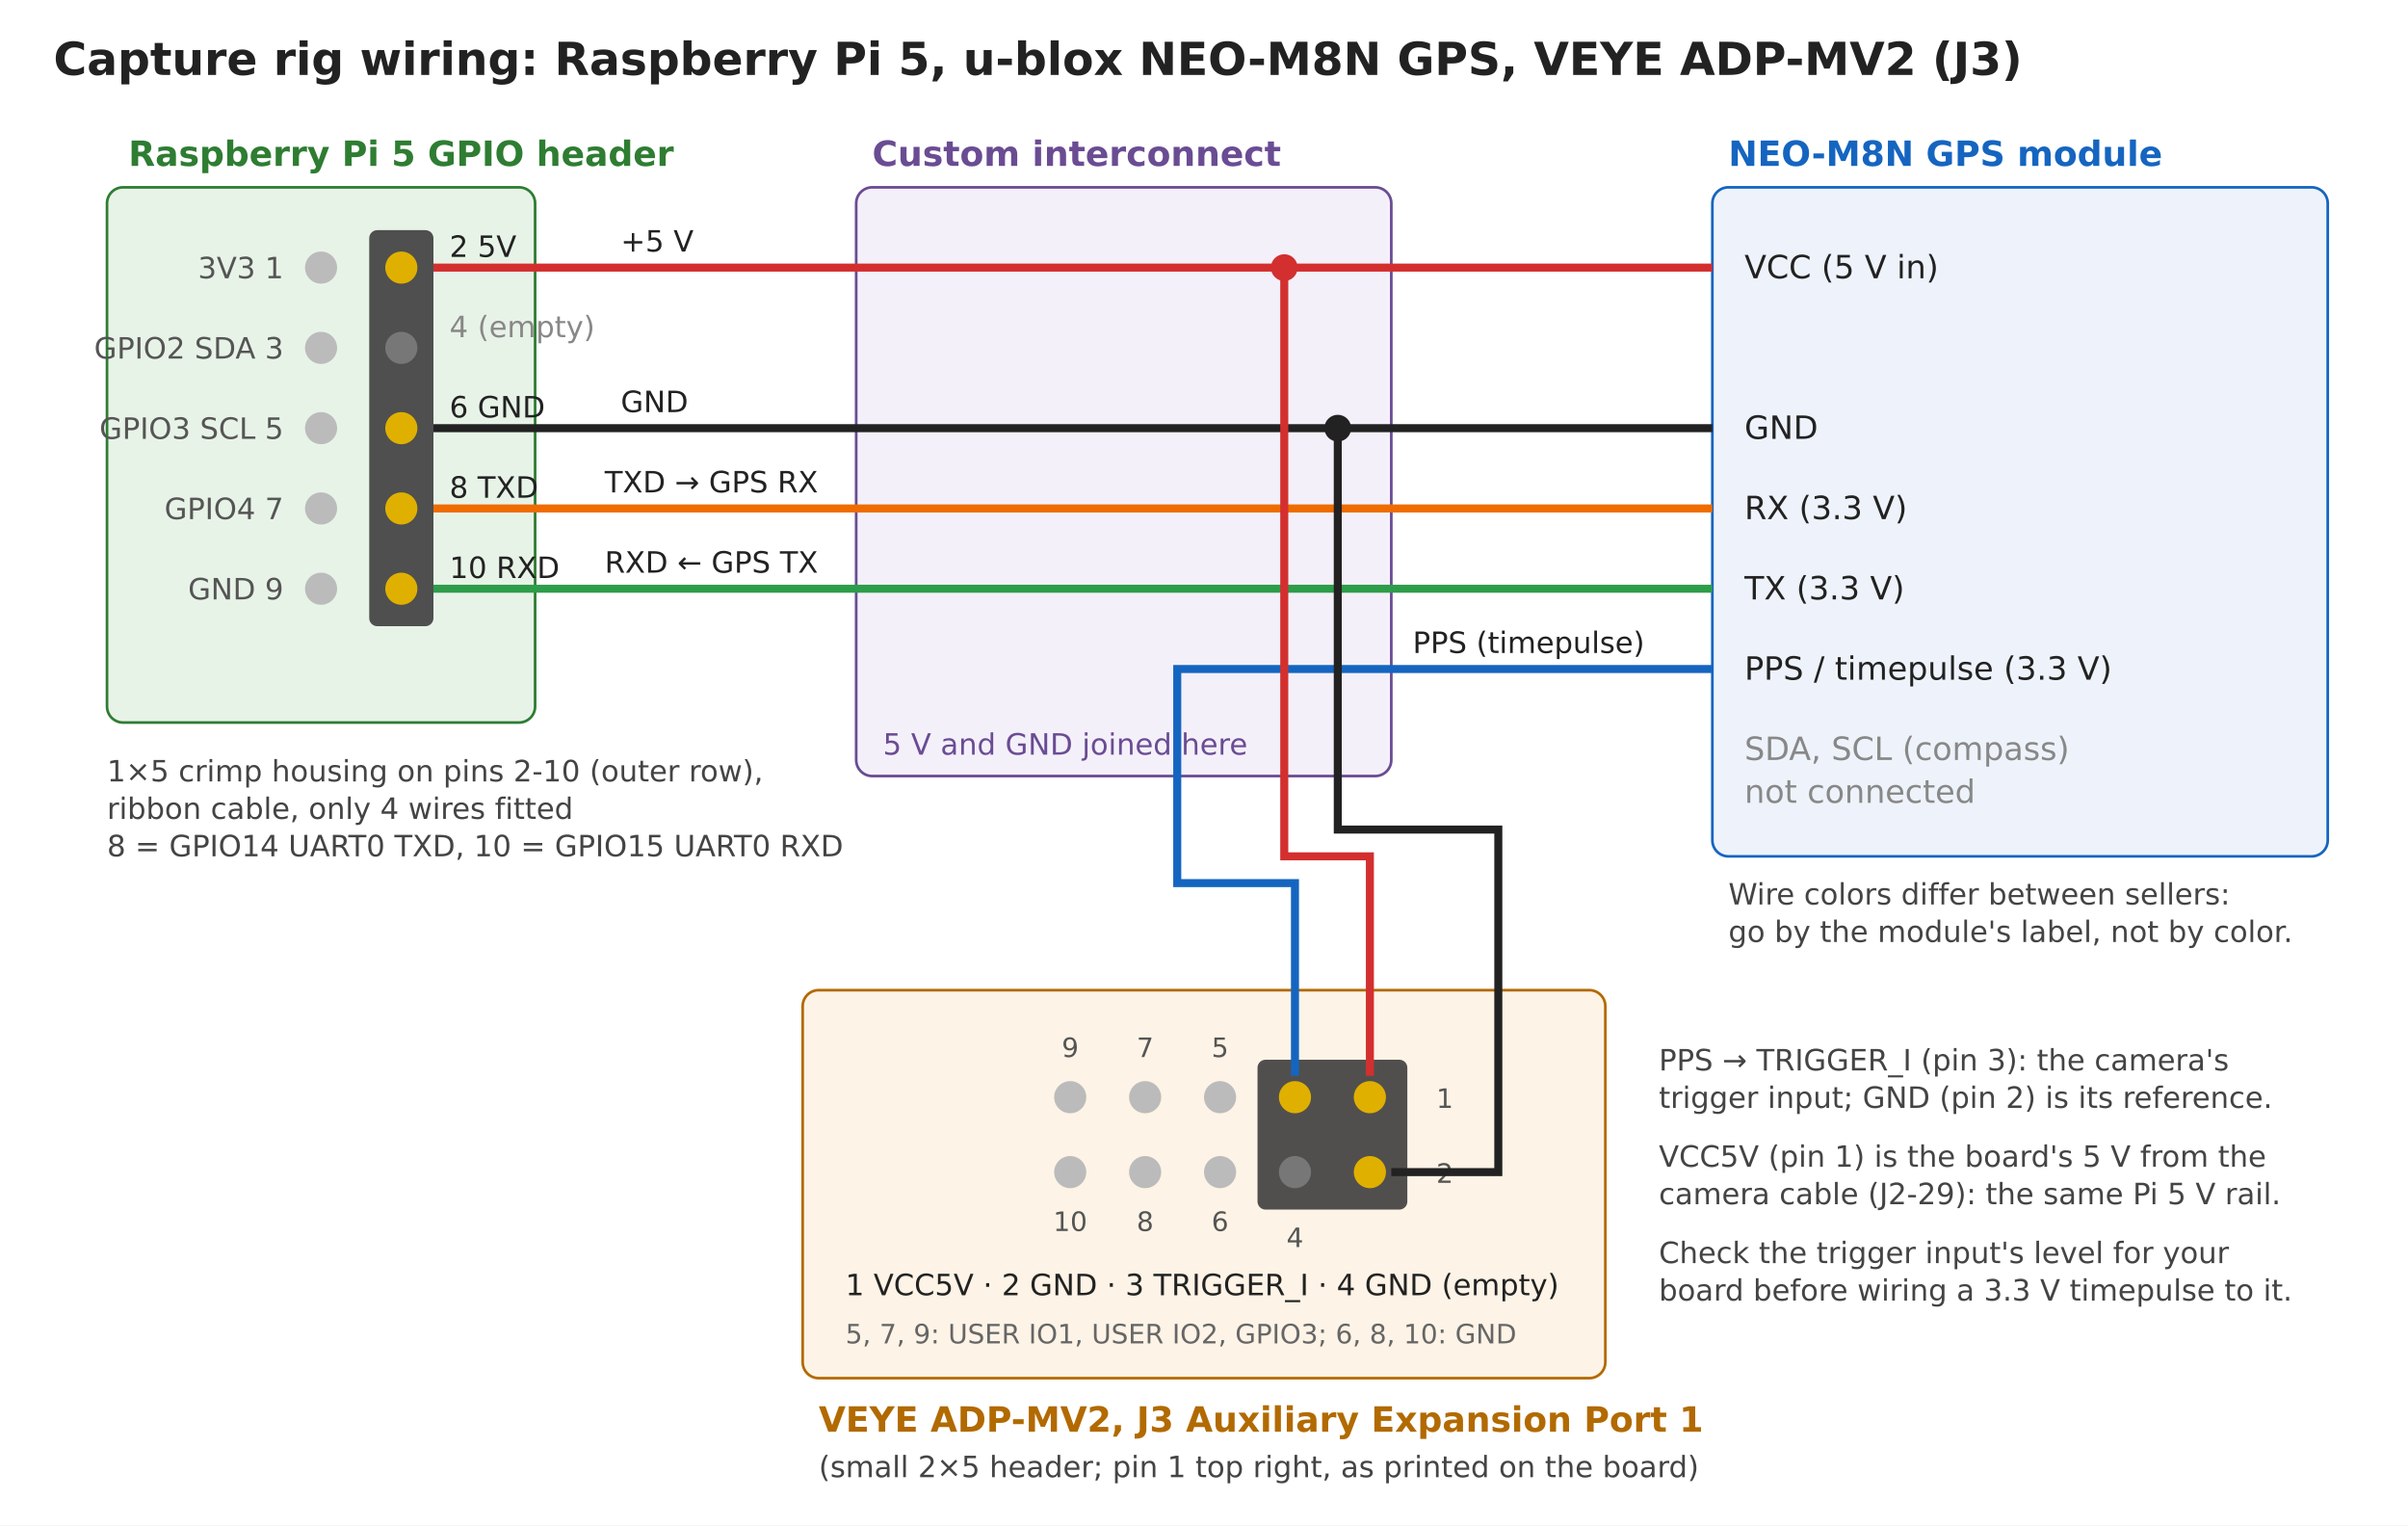
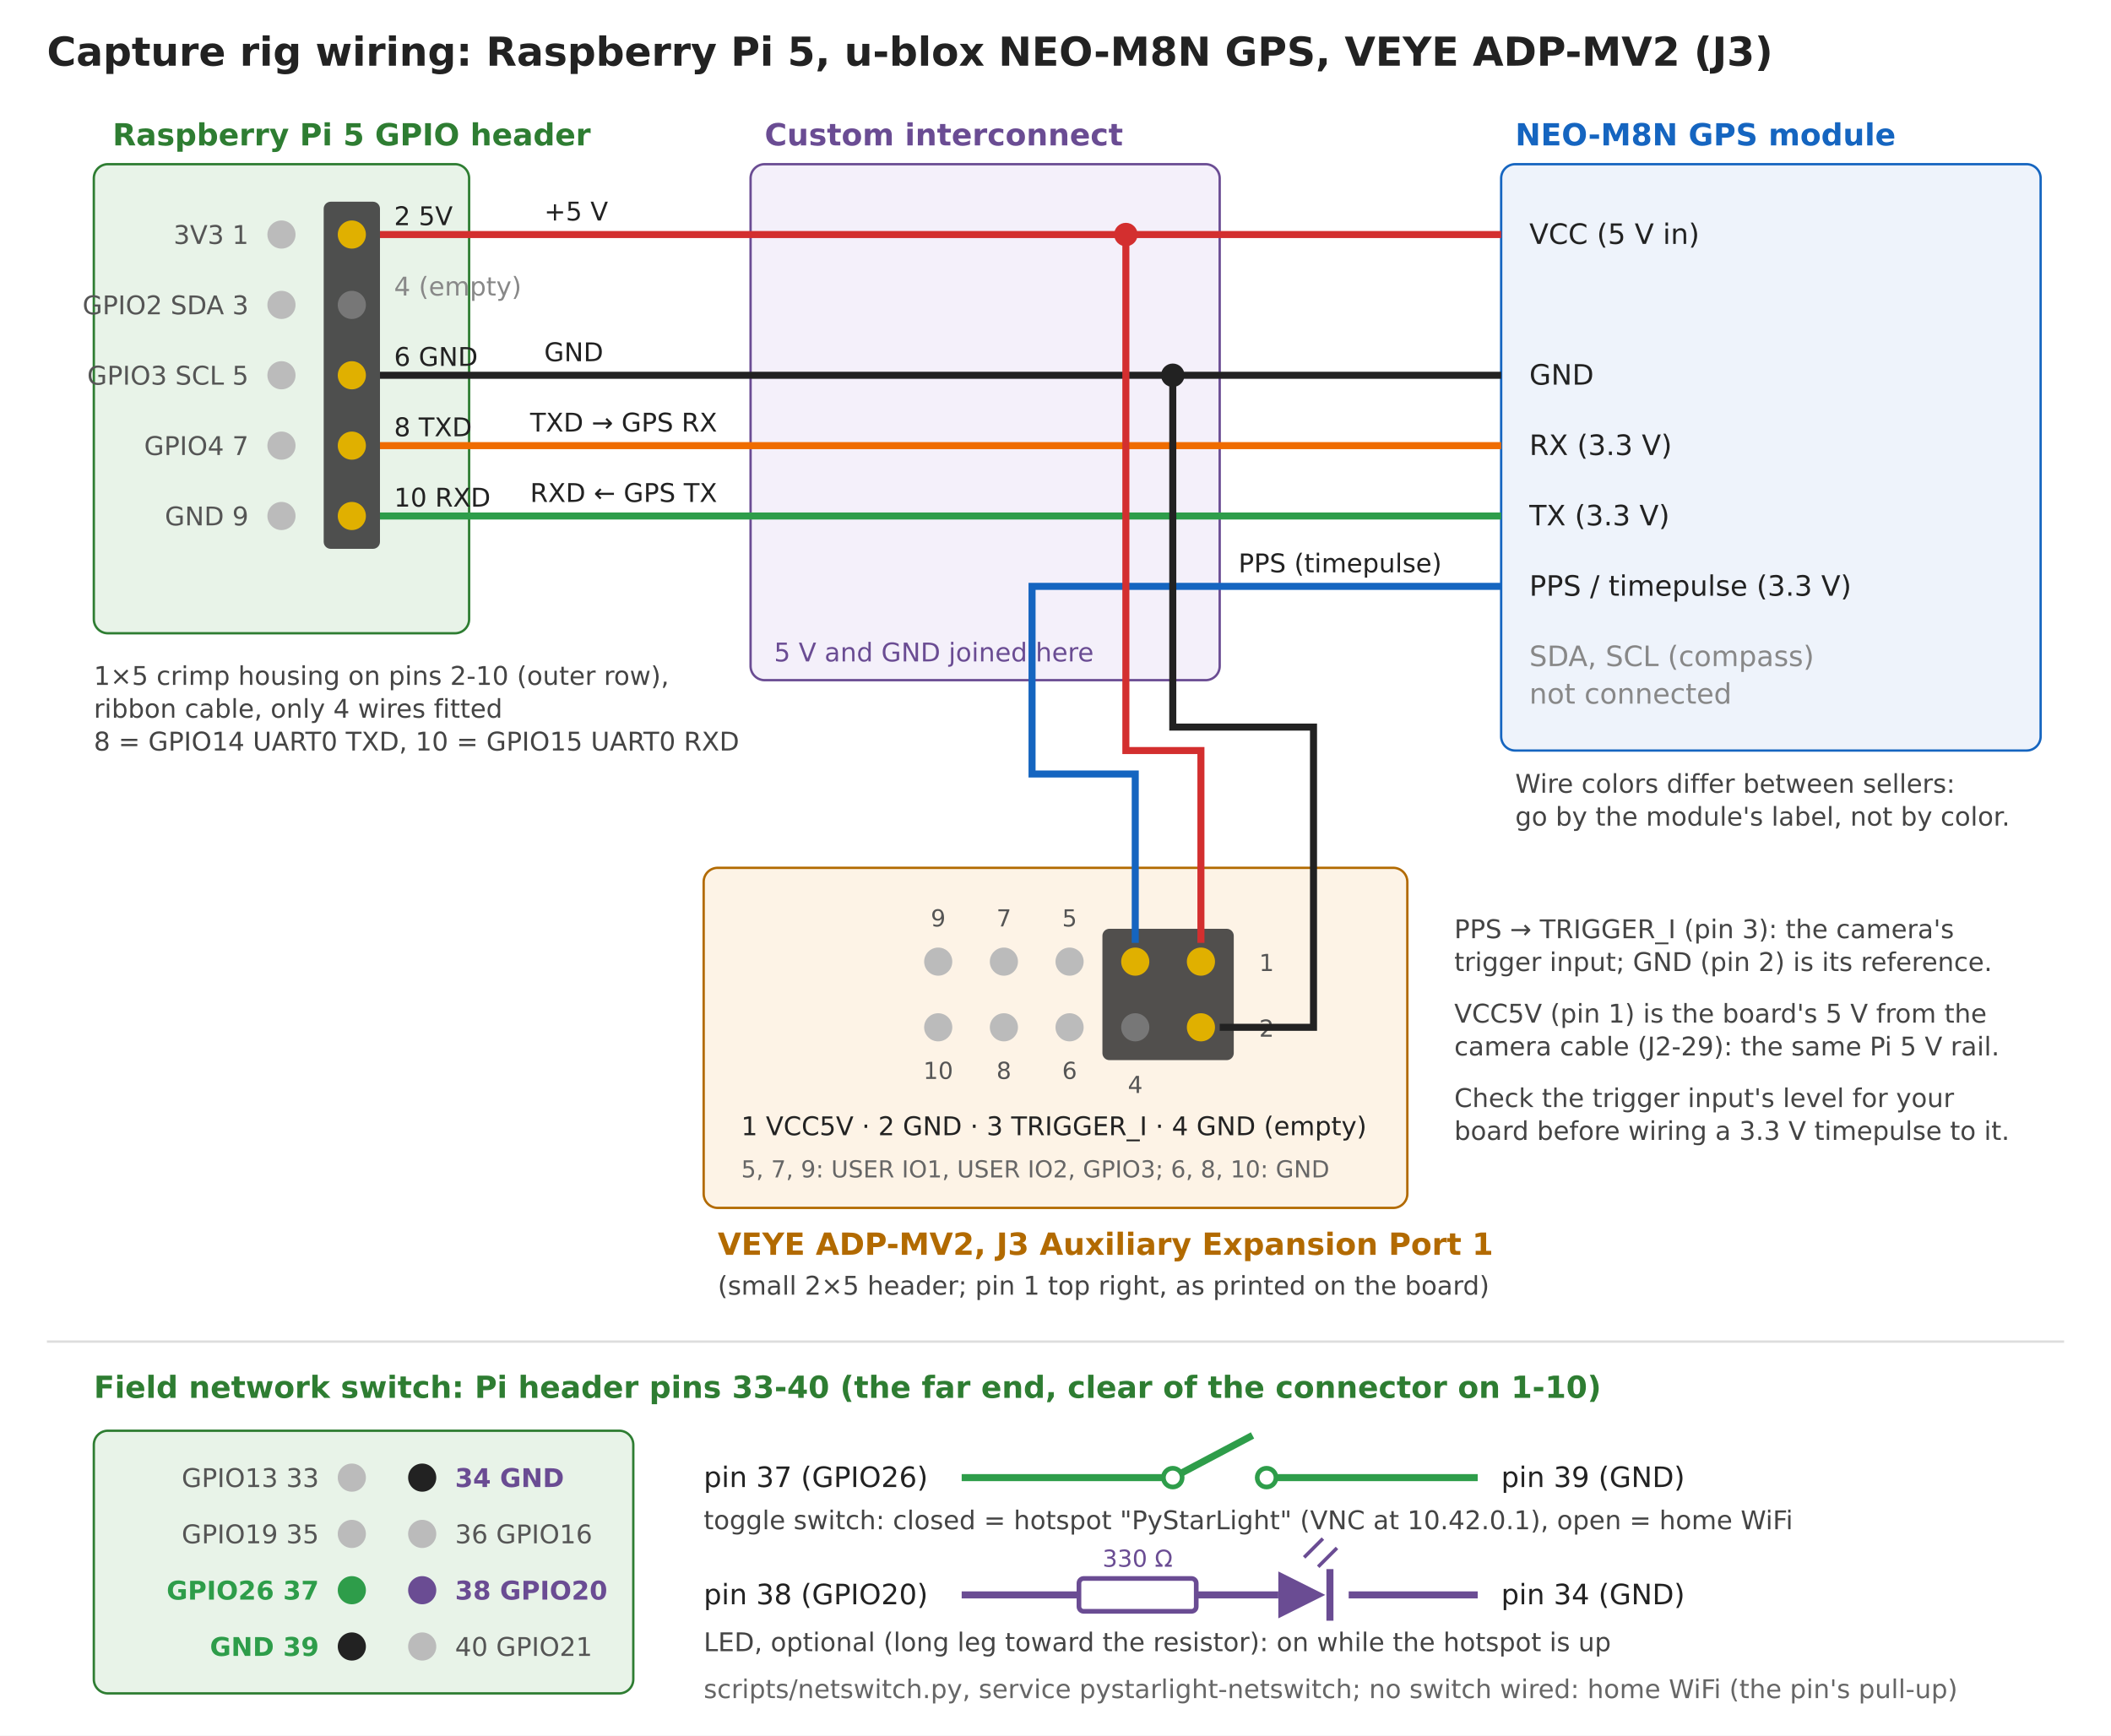
- <svg xmlns="http://www.w3.org/2000/svg" width="900" height="570" viewBox="0 0 900 570" font-family="DejaVu Sans, Arial, sans-serif" font-size="13">
-   <rect width="900" height="570" fill="#ffffff" />
+ <svg xmlns="http://www.w3.org/2000/svg" width="900" height="740" viewBox="0 0 900 740" font-family="DejaVu Sans, Arial, sans-serif" font-size="13">
+   <rect width="900" height="740" fill="#ffffff" />
  <text x="20" y="28" font-size="17" font-weight="bold" fill="#222">Capture rig wiring: Raspberry Pi 5, u-blox NEO-M8N GPS, VEYE ADP-MV2 (J3)</text>
  <rect x="40" y="70" width="160" height="200" rx="6" fill="#e8f3e8" stroke="#2e7d32" />
  <text x="48" y="62" font-weight="bold" fill="#2e7d32">Raspberry Pi 5 GPIO header</text>
  <g fill="#555" font-size="11" text-anchor="end">
    <text x="106" y="104">3V3  1</text>
    <text x="106" y="134">GPIO2 SDA  3</text>
    <text x="106" y="164">GPIO3 SCL  5</text>
    <text x="106" y="194">GPIO4  7</text>
    <text x="106" y="224">GND  9</text>
  </g>
  <g fill="#bbb">
    <circle cx="120" cy="100" r="6" />
    <circle cx="120" cy="130" r="6" />
    <circle cx="120" cy="160" r="6" />
    <circle cx="120" cy="190" r="6" />
    <circle cx="120" cy="220" r="6" />
  </g>
  <rect x="138" y="86" width="24" height="148" rx="3" fill="#333" opacity="0.85" />
  <g fill="#e0b000">
    <circle cx="150" cy="100" r="6" />
    <circle cx="150" cy="160" r="6" />
    <circle cx="150" cy="190" r="6" />
    <circle cx="150" cy="220" r="6" />
  </g>
  <circle cx="150" cy="130" r="6" fill="#777" />
  <g font-size="11" fill="#222">
    <text x="168" y="96">2  5V</text>
    <text x="168" y="126" fill="#888">4  (empty)</text>
    <text x="168" y="156">6  GND</text>
    <text x="168" y="186">8  TXD</text>
    <text x="168" y="216">10 RXD</text>
  </g>
  <text x="40" y="292" font-size="11" fill="#444">1×5 crimp housing on pins 2-10 (outer row),</text>
  <text x="40" y="306" font-size="11" fill="#444">ribbon cable, only 4 wires fitted</text>
  <text x="40" y="320" font-size="11" fill="#444">8 = GPIO14 UART0 TXD, 10 = GPIO15 UART0 RXD</text>
  <rect x="320" y="70" width="200" height="220" rx="6" fill="#f4f0fa" stroke="#6a4c93" />
  <text x="326" y="62" font-weight="bold" fill="#6a4c93">Custom interconnect</text>
  <text x="330" y="282" font-size="11" fill="#6a4c93">5 V and GND joined here</text>
  <rect x="640" y="70" width="230" height="250" rx="6" fill="#eef3fb" stroke="#1565c0" />
  <text x="646" y="62" font-weight="bold" fill="#1565c0">NEO-M8N GPS module</text>
  <g font-size="12" fill="#222">
    <text x="652" y="104">VCC (5 V in)</text>
    <text x="652" y="164">GND</text>
    <text x="652" y="194">RX (3.3 V)</text>
    <text x="652" y="224">TX (3.3 V)</text>
    <text x="652" y="254">PPS / timepulse (3.3 V)</text>
    <text x="652" y="284" fill="#888">SDA, SCL (compass)</text>
    <text x="652" y="300" fill="#888">not connected</text>
  </g>
  <text x="646" y="338" font-size="11" fill="#444">Wire colors differ between sellers:</text>
  <text x="646" y="352" font-size="11" fill="#444">go by the module's label, not by color.</text>
  <rect x="300" y="370" width="300" height="145" rx="6" fill="#fdf3e6" stroke="#b26a00" />
  <text x="306" y="535" font-weight="bold" fill="#b26a00">VEYE ADP-MV2, J3 Auxiliary Expansion Port 1</text>
  <text x="306" y="552" font-size="11" fill="#444">(small 2×5 header; pin 1 top right, as printed on the board)</text>
  <rect x="470" y="396" width="56" height="56" rx="3" fill="#333" opacity="0.85" />
  <g fill="#bbb">
    <circle cx="400" cy="410" r="6" />
    <circle cx="428" cy="410" r="6" />
    <circle cx="456" cy="410" r="6" />
    <circle cx="400" cy="438" r="6" />
    <circle cx="428" cy="438" r="6" />
    <circle cx="456" cy="438" r="6" />
  </g>
  <g fill="#e0b000">
    <circle cx="484" cy="410" r="6" />
    <circle cx="512" cy="410" r="6" />
    <circle cx="512" cy="438" r="6" />
  </g>
  <circle cx="484" cy="438" r="6" fill="#777" />
  <g font-size="10" fill="#555" text-anchor="middle">
    <text x="400" y="395">9</text>
    <text x="428" y="395">7</text>
    <text x="456" y="395">5</text>
    <text x="400" y="460">10</text>
    <text x="428" y="460">8</text>
    <text x="456" y="460">6</text>
    <text x="484" y="466">4</text>
    <text x="540" y="414">1</text>
    <text x="540" y="442">2</text>
  </g>
  <g font-size="11" fill="#222">
    <text x="316" y="484">1 VCC5V · 2 GND · 3 TRIGGER_I · 4 GND (empty)</text>
    <text x="316" y="502" font-size="10" fill="#666">5, 7, 9: USER IO1, USER IO2, GPIO3; 6, 8, 10: GND</text>
  </g>
  <text x="620" y="400" font-size="11" fill="#444">PPS → TRIGGER_I (pin 3): the camera's</text>
  <text x="620" y="414" font-size="11" fill="#444">trigger input; GND (pin 2) is its reference.</text>
  <text x="620" y="436" font-size="11" fill="#444">VCC5V (pin 1) is the board's 5 V from the</text>
  <text x="620" y="450" font-size="11" fill="#444">camera cable (J2-29): the same Pi 5 V rail.</text>
  <text x="620" y="472" font-size="11" fill="#444">Check the trigger input's level for your</text>
  <text x="620" y="486" font-size="11" fill="#444">board before wiring a 3.3 V timepulse to it.</text>
  <g stroke-width="3" fill="none">
    <path d="M162 100 H640" stroke="#d32f2f" />
    <path d="M162 160 H640" stroke="#222" />
    <path d="M162 190 H640" stroke="#ef6c00" />
    <path d="M162 220 H640" stroke="#2e9d4a" />
    <path d="M640 250 H440 V330 H484 V402" stroke="#1565c0" />
    <path d="M480 100 V320 H512 V402" stroke="#d32f2f" />
    <path d="M500 160 V310 H560 V438 H520" stroke="#222" />
  </g>
  <circle cx="480" cy="100" r="5" fill="#d32f2f" />
  <circle cx="500" cy="160" r="5" fill="#222" />
  <g font-size="11" fill="#222">
    <text x="232" y="94">+5 V</text>
    <text x="232" y="154">GND</text>
    <text x="226" y="184">TXD → GPS RX</text>
    <text x="226" y="214">RXD ← GPS TX</text>
    <text x="528" y="244">PPS (timepulse)</text>
  </g>
+   <line x1="20" y1="572" x2="880" y2="572" stroke="#ddd" />
+   <text x="40" y="596" font-weight="bold" fill="#2e7d32">Field network switch: Pi header pins 33-40 (the far end, clear of the connector on 1-10)</text>
+   <rect x="40" y="610" width="230" height="112" rx="6" fill="#e8f3e8" stroke="#2e7d32" />
+   <g fill="#555" font-size="11" text-anchor="end">
+     <text x="136" y="634">GPIO13  33</text>
+     <text x="136" y="658">GPIO19  35</text>
+     <text x="136" y="682" fill="#2e9d4a" font-weight="bold">GPIO26  37</text>
+     <text x="136" y="706" fill="#2e9d4a" font-weight="bold">GND  39</text>
+   </g>
+   <g fill="#bbb">
+     <circle cx="150" cy="630" r="6" />
+     <circle cx="150" cy="654" r="6" />
+     <circle cx="180" cy="654" r="6" />
+     <circle cx="180" cy="702" r="6" />
+   </g>
+   <circle cx="150" cy="678" r="6" fill="#2e9d4a" />
+   <circle cx="150" cy="702" r="6" fill="#222" />
+   <circle cx="180" cy="678" r="6" fill="#6a4c93" />
+   <circle cx="180" cy="630" r="6" fill="#222" />
+   <g font-size="11" fill="#555">
+     <text x="194" y="634" fill="#6a4c93" font-weight="bold">34  GND</text>
+     <text x="194" y="658">36  GPIO16</text>
+     <text x="194" y="682" fill="#6a4c93" font-weight="bold">38  GPIO20</text>
+     <text x="194" y="706">40  GPIO21</text>
+   </g>
+   <g font-size="12" fill="#222">
+     <text x="300" y="634">pin 37 (GPIO26)</text>
+     <text x="640" y="634">pin 39 (GND)</text>
+   </g>
+   <g stroke="#2e9d4a" stroke-width="3" fill="none">
+     <path d="M410 630 H500" />
+     <path d="M540 630 H630" />
+     <path d="M500 630 L534 612" />
+   </g>
+   <circle cx="500" cy="630" r="4" fill="#fff" stroke="#2e9d4a" stroke-width="2" />
+   <circle cx="540" cy="630" r="4" fill="#fff" stroke="#2e9d4a" stroke-width="2" />
+   <text x="300" y="652" font-size="11" fill="#444">toggle switch: closed = hotspot "PyStarLight" (VNC at 10.42.0.1), open = home WiFi</text>
+   <g font-size="12" fill="#222">
+     <text x="300" y="684">pin 38 (GPIO20)</text>
+     <text x="640" y="684">pin 34 (GND)</text>
+   </g>
+   <g stroke="#6a4c93" stroke-width="3" fill="none">
+     <path d="M410 680 H460" />
+     <path d="M510 680 H545" />
+     <path d="M575 680 H630" />
+   </g>
+   <rect x="460" y="673" width="50" height="14" rx="2" fill="#fff" stroke="#6a4c93" stroke-width="2" />
+   <text x="485" y="668" font-size="10" fill="#6a4c93" text-anchor="middle">330 Ω</text>
+   <path d="M545 670 L565 680 L545 690 Z" fill="#6a4c93" />
+   <path d="M567 669 V691" stroke="#6a4c93" stroke-width="3" />
+   <path d="M556 664 l8 -8 M562 668 l8 -8" stroke="#6a4c93" stroke-width="1.5" />
+   <text x="300" y="704" font-size="11" fill="#444">LED, optional (long leg toward the resistor): on while the hotspot is up</text>
+   <text x="300" y="724" font-size="11" fill="#666">scripts/netswitch.py, service pystarlight-netswitch; no switch wired: home WiFi (the pin's pull-up)</text>
</svg>
